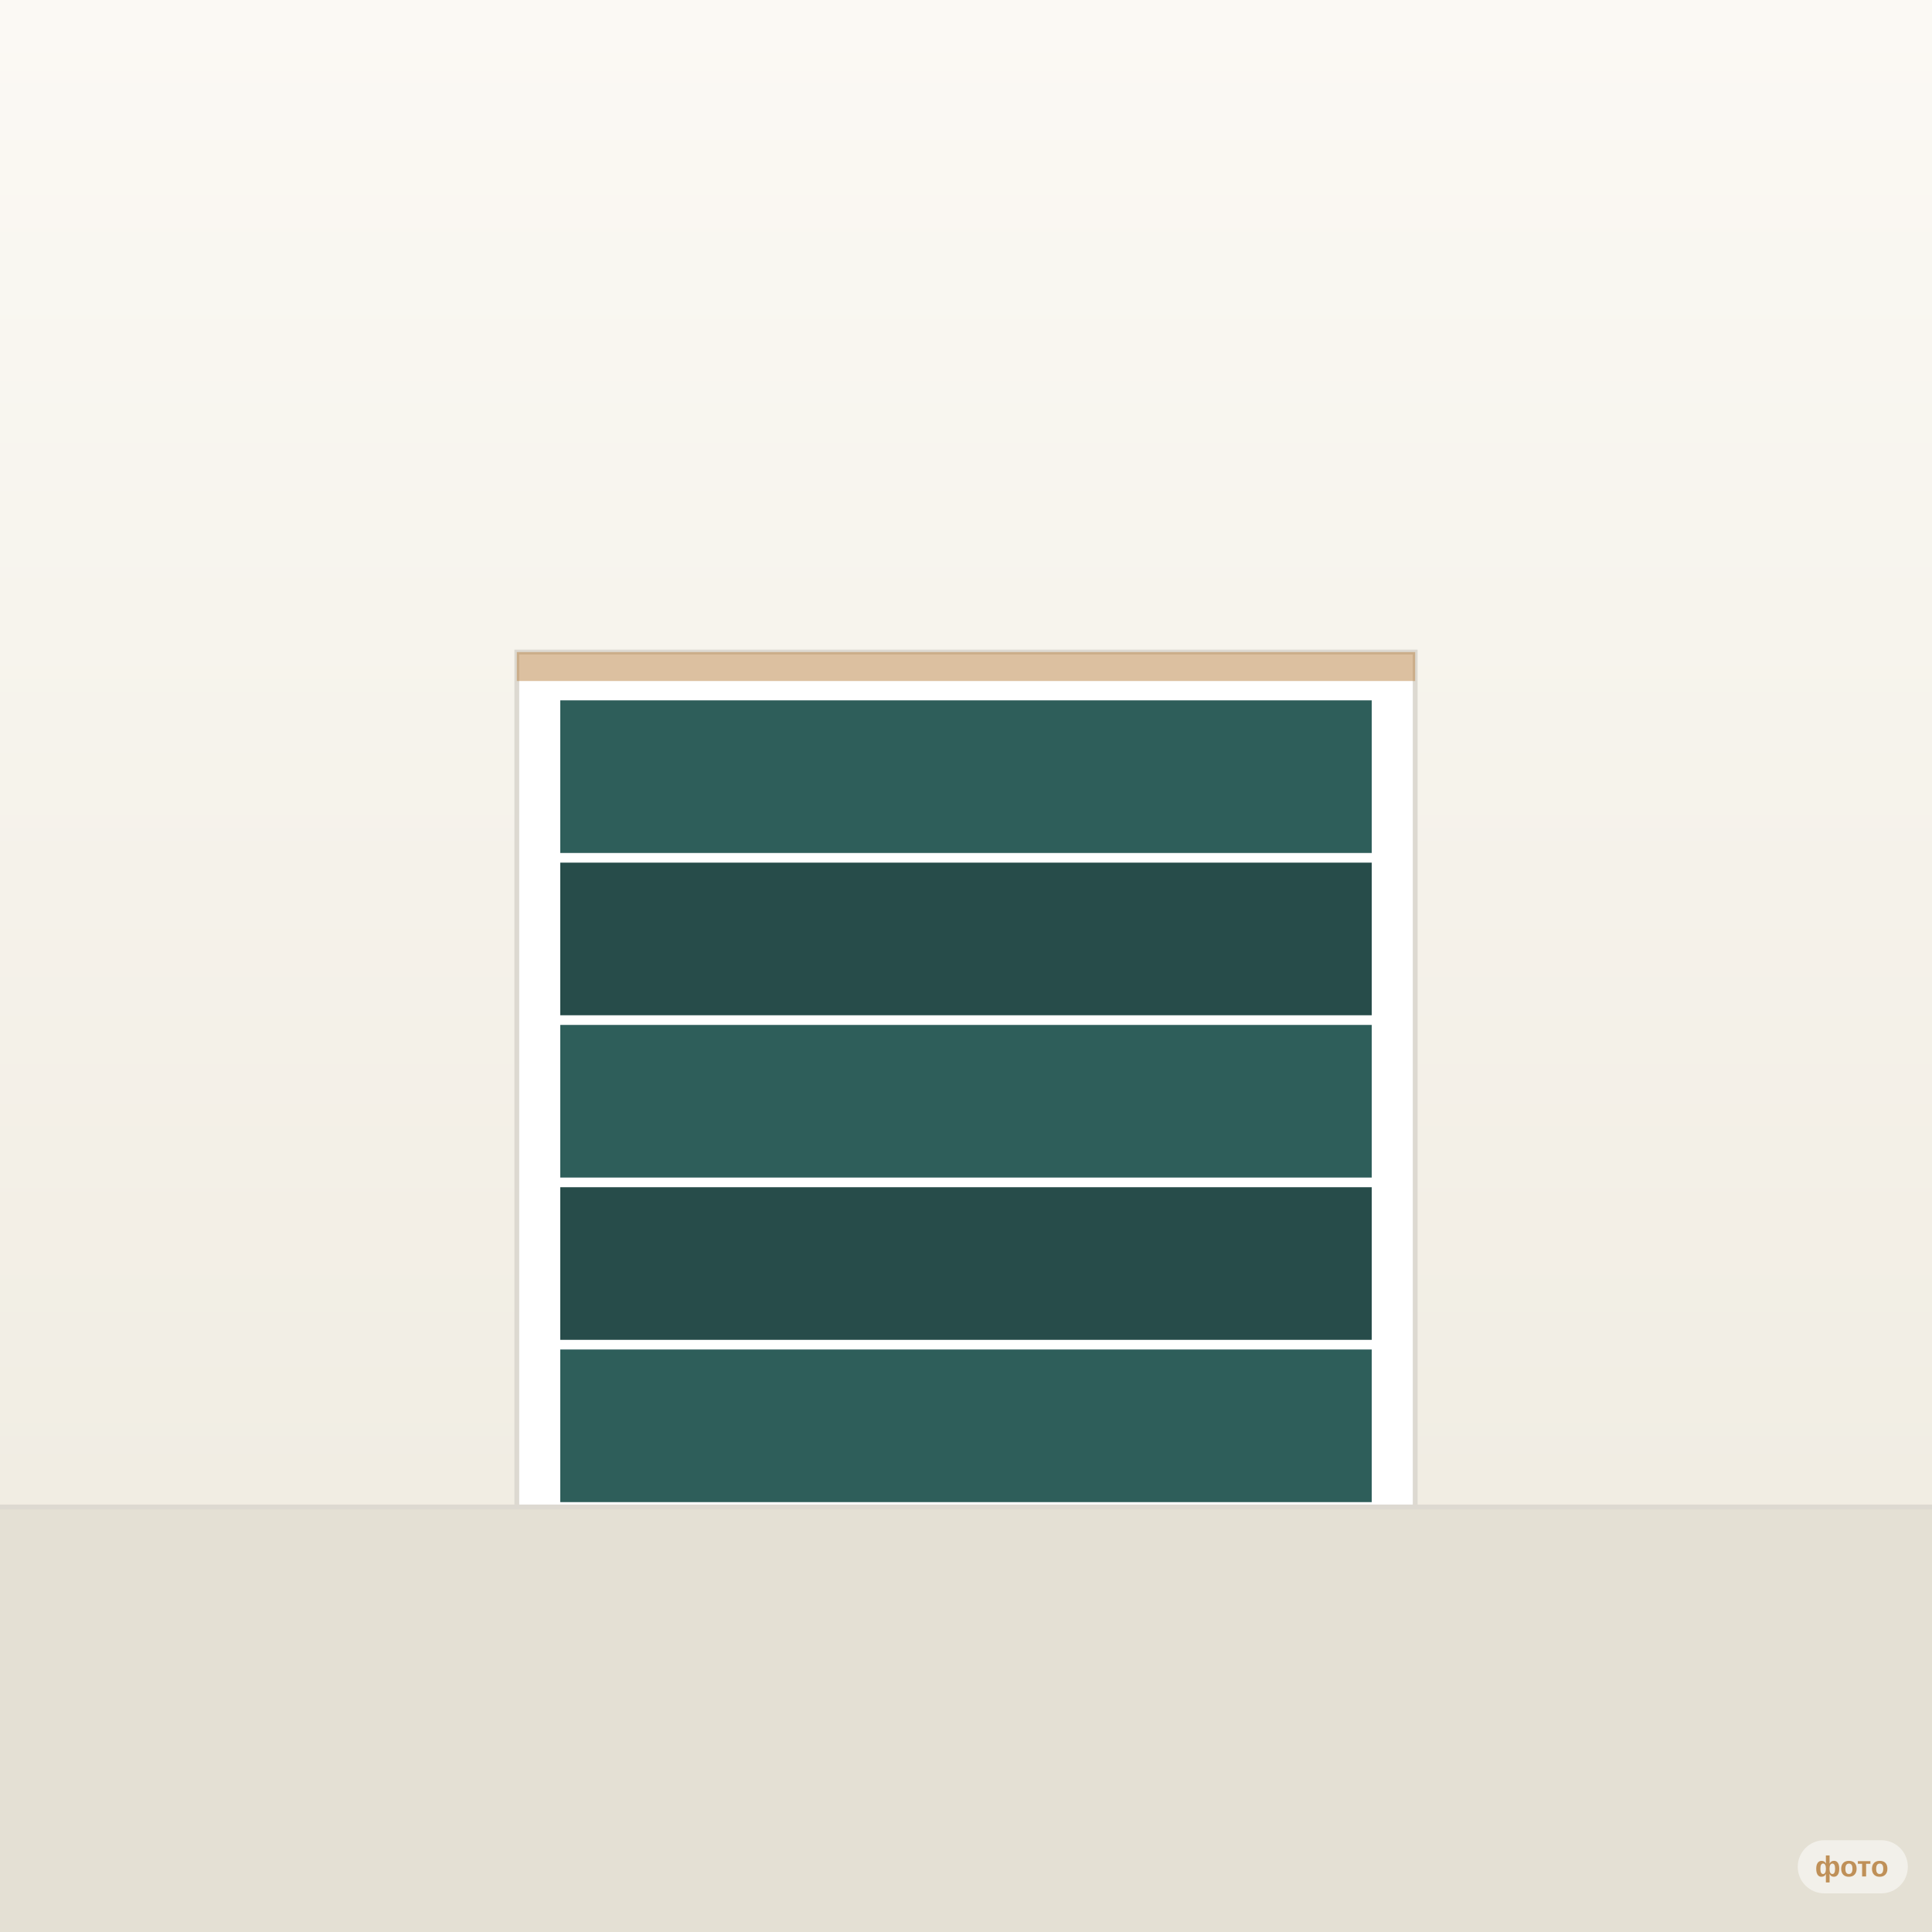
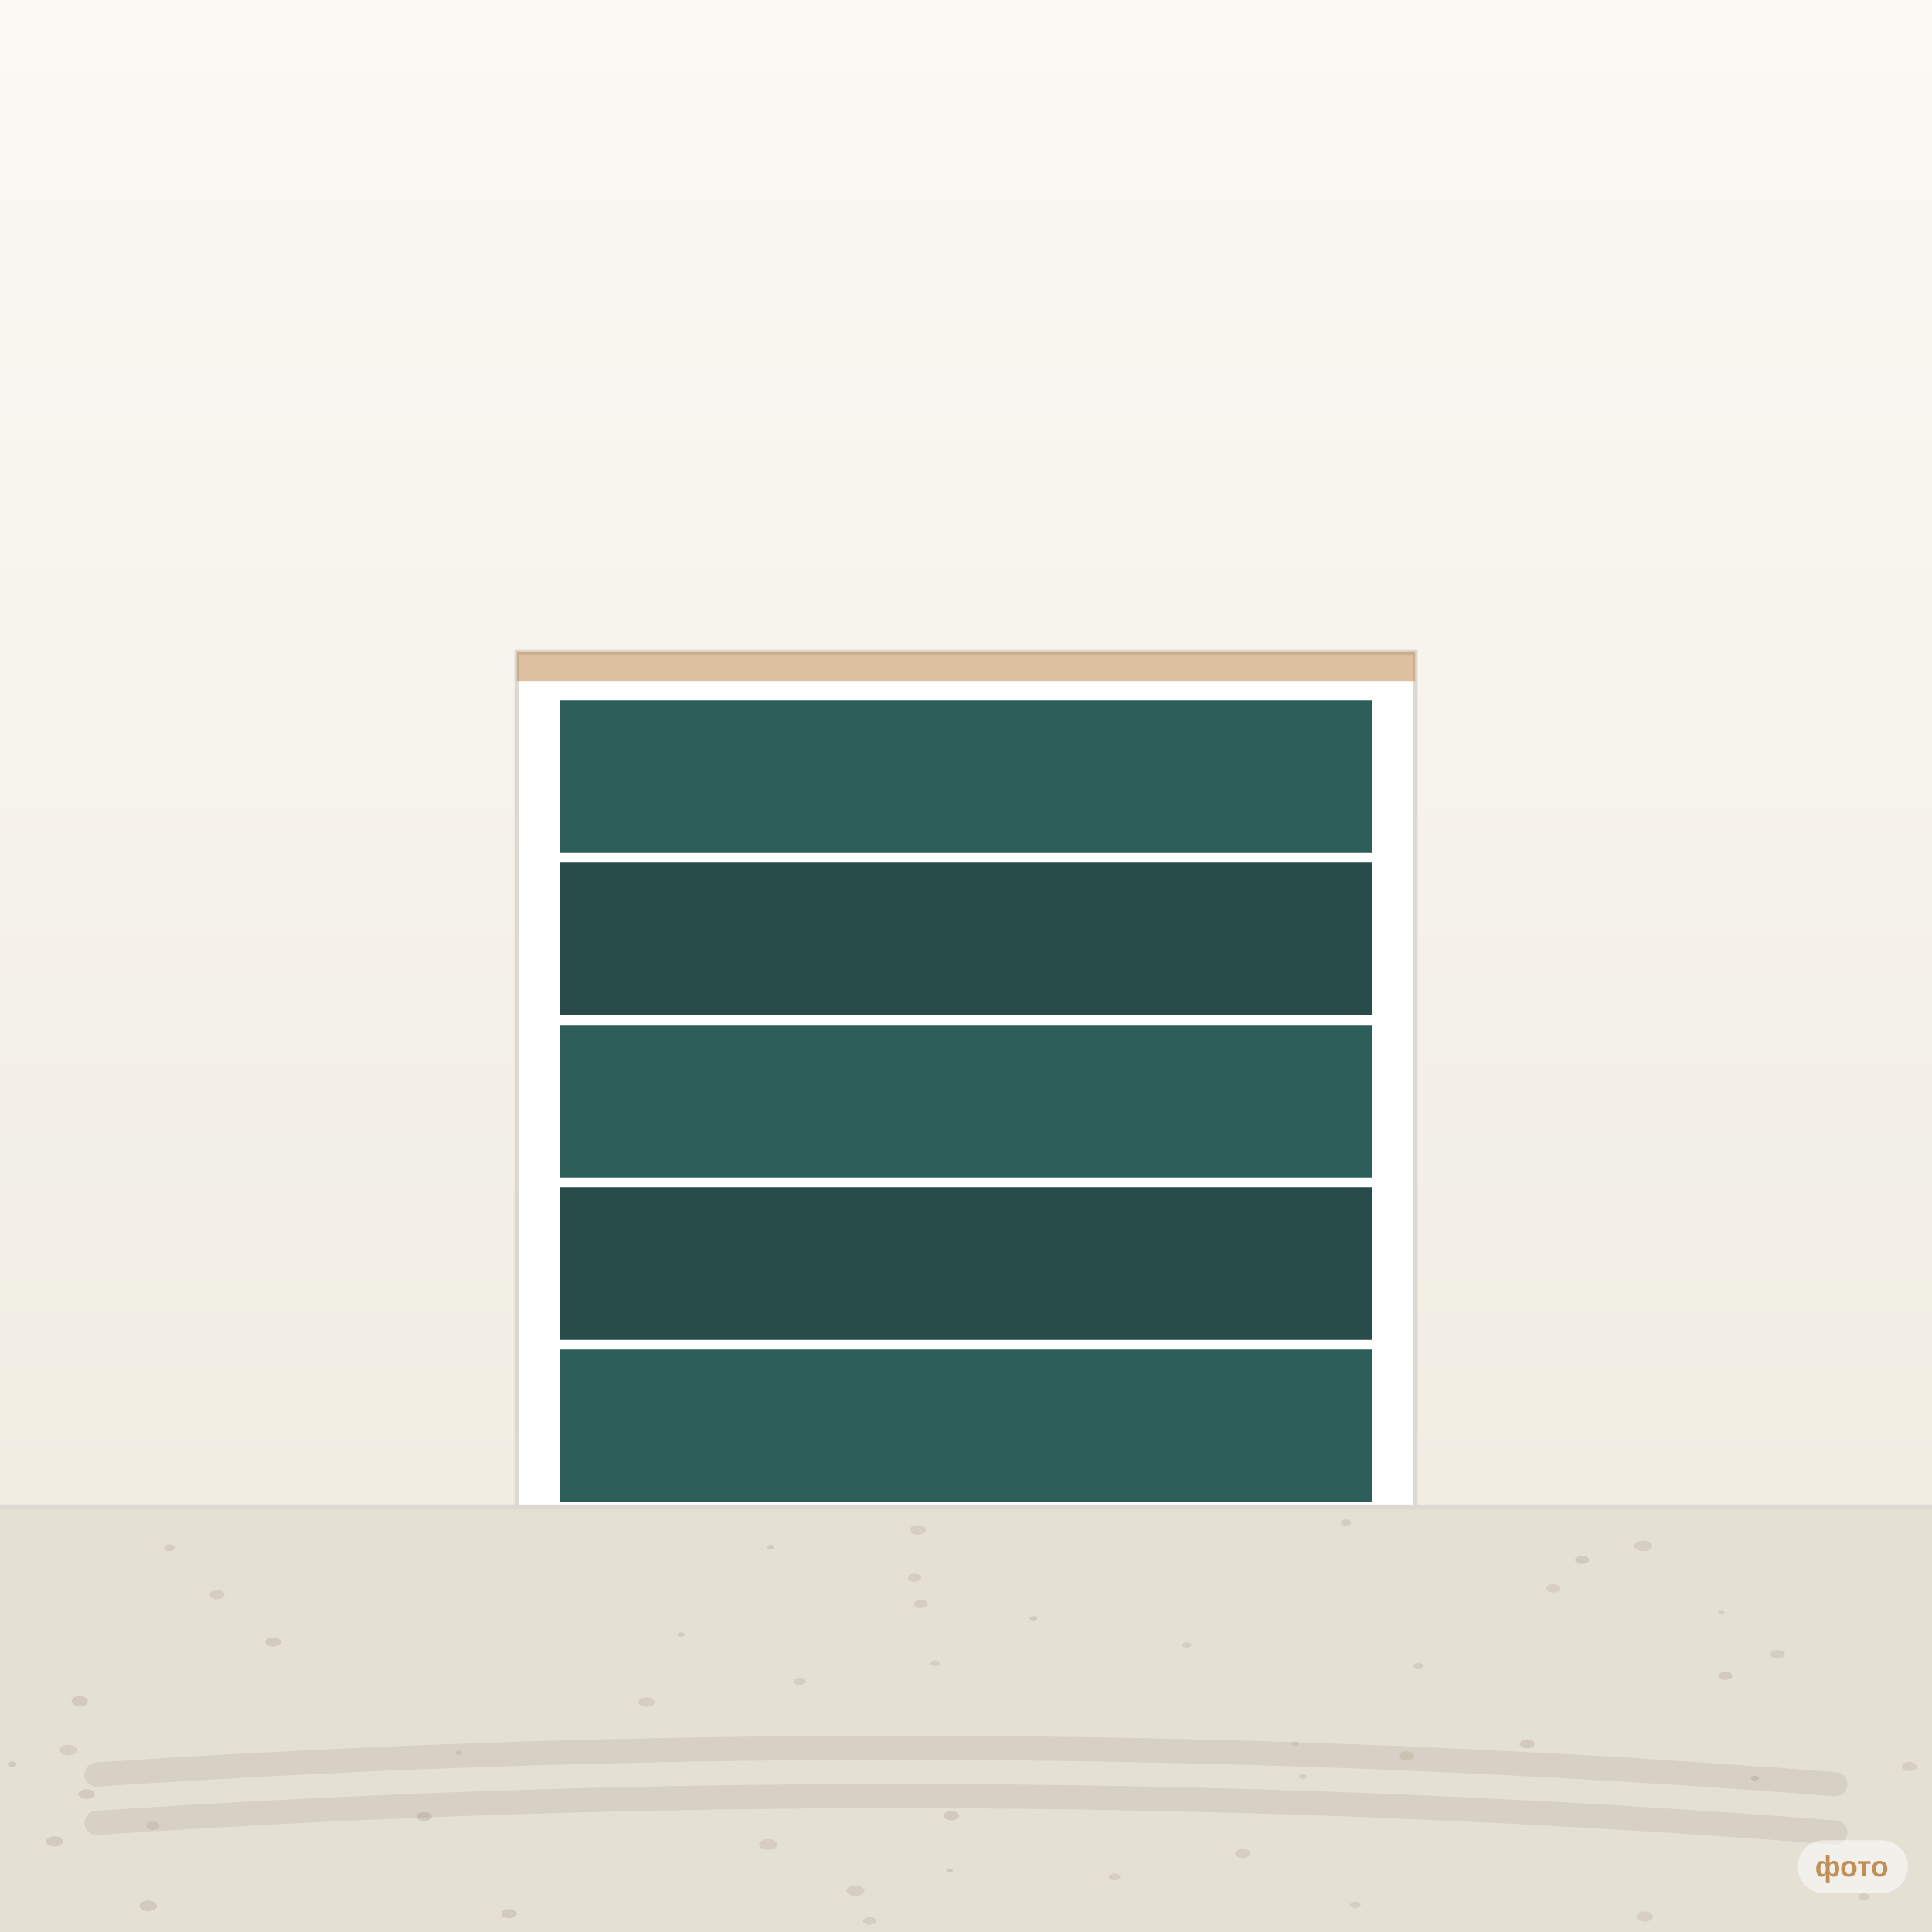
<svg xmlns="http://www.w3.org/2000/svg" width="800" height="800" viewBox="0 0 800 800" role="img">
  <defs>
    <linearGradient id="bg" x1="0" y1="0" x2="0" y2="1">
      <stop offset="0" stop-color="#F8F6F1" />
      <stop offset="1" stop-color="#ECE7DC" />
    </linearGradient>
    <linearGradient id="sky" x1="0" y1="0" x2="0" y2="1">
      <stop offset="0" stop-color="#FBF9F4" />
      <stop offset="1" stop-color="#F1EDE3" />
    </linearGradient>
+     <linearGradient id="duskSky" x1="0" y1="0" x2="0" y2="1">
+       <stop offset="0" stop-color="#1B2422" />
+       <stop offset="1" stop-color="#2C3A34" />
+     </linearGradient>
+     <radialGradient id="workLight" cx="50%" cy="30%" r="70%">
+       <stop offset="0" stop-color="#B98242" stop-opacity="0.35" />
+       <stop offset="1" stop-color="#B98242" stop-opacity="0" />
+     </radialGradient>
  </defs>
  <rect width="800" height="800" fill="url(#bg)" />
  <rect width="800" height="624" fill="url(#sky)" />
  <rect x="0" y="624" width="800" height="176" fill="#E4E0D4" />
+   <g opacity="0.1" stroke="#54432E" stroke-width="10" fill="none" stroke-linecap="round">
+     <path d="M 40 734.8 Q 400 710.8 760 738.8" />
+     <path d="M 40 754.8 Q 400 730.8 760 758.8" />
+   </g>
+   <ellipse cx="354.3" cy="782.9" rx="3.7" ry="2.2" fill="#7A6449" opacity="0.14" />
+   <ellipse cx="655.1" cy="645.9" rx="2.9" ry="1.7" fill="#54432E" opacity="0.14" />
+   <ellipse cx="461.5" cy="777.2" rx="2.4" ry="1.4" fill="#7A6449" opacity="0.14" />
+   <ellipse cx="319.1" cy="640.6" rx="1.5" ry="0.9" fill="#54432E" opacity="0.14" />
+   <ellipse cx="113.0" cy="679.9" rx="3.2" ry="1.9" fill="#54432E" opacity="0.14" />
+   <ellipse cx="70.2" cy="640.9" rx="2.3" ry="1.4" fill="#7A6449" opacity="0.14" />
+   <ellipse cx="175.6" cy="752.2" rx="3.2" ry="1.9" fill="#54432E" opacity="0.14" />
+   <ellipse cx="681.1" cy="793.6" rx="3.4" ry="2.1" fill="#7A6449" opacity="0.14" />
+   <ellipse cx="712.7" cy="667.6" rx="1.4" ry="0.9" fill="#7A6449" opacity="0.14" />
+   <ellipse cx="5.1" cy="730.5" rx="1.8" ry="1.1" fill="#54432E" opacity="0.14" />
+   <ellipse cx="318.1" cy="763.8" rx="3.8" ry="2.3" fill="#7A6449" opacity="0.14" />
+   <ellipse cx="790.6" cy="731.5" rx="3.1" ry="1.9" fill="#7A6449" opacity="0.14" />
+   <ellipse cx="331.2" cy="696.2" rx="2.5" ry="1.5" fill="#7A6449" opacity="0.14" />
+   <ellipse cx="680.4" cy="640.1" rx="3.7" ry="2.2" fill="#7A6449" opacity="0.14" />
+   <ellipse cx="89.9" cy="660.3" rx="3.1" ry="1.9" fill="#7A6449" opacity="0.14" />
+   <ellipse cx="35.8" cy="742.9" rx="3.4" ry="2.0" fill="#54432E" opacity="0.14" />
+   <ellipse cx="394.0" cy="751.9" rx="3.2" ry="1.9" fill="#54432E" opacity="0.14" />
+   <ellipse cx="267.7" cy="704.8" rx="3.4" ry="2.0" fill="#7A6449" opacity="0.14" />
+   <ellipse cx="378.7" cy="653.3" rx="2.8" ry="1.7" fill="#7A6449" opacity="0.14" />
+   <ellipse cx="380.1" cy="633.5" rx="3.4" ry="2.0" fill="#7A6449" opacity="0.14" />
+   <ellipse cx="643.1" cy="657.7" rx="2.9" ry="1.7" fill="#7A6449" opacity="0.14" />
+   <ellipse cx="587.4" cy="689.9" rx="2.2" ry="1.3" fill="#7A6449" opacity="0.14" />
+   <ellipse cx="381.3" cy="664.2" rx="2.9" ry="1.7" fill="#7A6449" opacity="0.14" />
+   <ellipse cx="714.5" cy="693.9" rx="2.8" ry="1.7" fill="#54432E" opacity="0.14" />
+   <ellipse cx="771.7" cy="785.4" rx="2.3" ry="1.4" fill="#7A6449" opacity="0.14" />
+   <ellipse cx="28.2" cy="724.7" rx="3.7" ry="2.2" fill="#7A6449" opacity="0.14" />
+   <ellipse cx="427.9" cy="670.1" rx="1.6" ry="0.9" fill="#54432E" opacity="0.14" />
+   <ellipse cx="582.4" cy="727.1" rx="3.1" ry="1.9" fill="#7A6449" opacity="0.14" />
+   <ellipse cx="33.0" cy="704.4" rx="3.4" ry="2.1" fill="#54432E" opacity="0.14" />
+   <ellipse cx="561.2" cy="788.8" rx="2.2" ry="1.3" fill="#7A6449" opacity="0.14" />
+   <ellipse cx="736.1" cy="685.0" rx="3.0" ry="1.8" fill="#7A6449" opacity="0.14" />
+   <ellipse cx="190.0" cy="725.8" rx="1.5" ry="0.9" fill="#7A6449" opacity="0.14" />
+   <ellipse cx="22.6" cy="762.5" rx="3.5" ry="2.1" fill="#54432E" opacity="0.14" />
+   <ellipse cx="726.7" cy="736.3" rx="1.7" ry="1.0" fill="#54432E" opacity="0.14" />
+   <ellipse cx="514.6" cy="767.5" rx="3.1" ry="1.9" fill="#7A6449" opacity="0.14" />
+   <ellipse cx="210.8" cy="792.4" rx="3.2" ry="1.9" fill="#54432E" opacity="0.14" />
+   <ellipse cx="632.4" cy="722.1" rx="3.1" ry="1.9" fill="#54432E" opacity="0.14" />
+   <ellipse cx="360.1" cy="795.4" rx="2.7" ry="1.6" fill="#7A6449" opacity="0.14" />
+   <ellipse cx="557.3" cy="630.5" rx="2.2" ry="1.3" fill="#7A6449" opacity="0.14" />
+   <ellipse cx="393.3" cy="774.5" rx="1.3" ry="0.8" fill="#54432E" opacity="0.14" />
+   <ellipse cx="491.4" cy="681.1" rx="1.9" ry="1.1" fill="#7A6449" opacity="0.14" />
+   <ellipse cx="63.3" cy="756.0" rx="2.8" ry="1.7" fill="#7A6449" opacity="0.14" />
+   <ellipse cx="61.4" cy="789.2" rx="3.6" ry="2.2" fill="#54432E" opacity="0.14" />
+   <ellipse cx="539.5" cy="735.7" rx="1.6" ry="1.0" fill="#7A6449" opacity="0.14" />
+   <ellipse cx="282.0" cy="676.8" rx="1.5" ry="0.9" fill="#54432E" opacity="0.14" />
+   <ellipse cx="536.1" cy="722.0" rx="1.5" ry="0.9" fill="#7A6449" opacity="0.14" />
+   <ellipse cx="387.3" cy="688.7" rx="2.0" ry="1.2" fill="#7A6449" opacity="0.14" />
  <line x1="0" y1="624" x2="800" y2="624" stroke="#DDD9D1" stroke-width="2" />
  <rect x="214" y="270" width="372" height="354" fill="#ffffff" stroke="#DDD9D1" stroke-width="2" />
  <rect x="232" y="290" width="336" height="63.2" fill="#174C48" opacity="0.9" />
  <rect x="232" y="357.2" width="336" height="63.2" fill="#103936" opacity="0.9" />
  <rect x="232" y="424.4" width="336" height="63.2" fill="#174C48" opacity="0.9" />
  <rect x="232" y="491.6" width="336" height="63.2" fill="#103936" opacity="0.9" />
  <rect x="232" y="558.8" width="336" height="63.2" fill="#174C48" opacity="0.9" />
  <rect x="214" y="270" width="372" height="12" fill="#B98242" opacity="0.5" />
  <g opacity="0.85">
    <rect x="744.4" y="762" width="45.6" height="22" rx="11" fill="#ffffff" opacity="0.6" />
    <text x="782" y="777" text-anchor="end" font-family="Arial, sans-serif" font-size="12" fill="#B98242" font-weight="600">фото</text>
  </g>
</svg>
